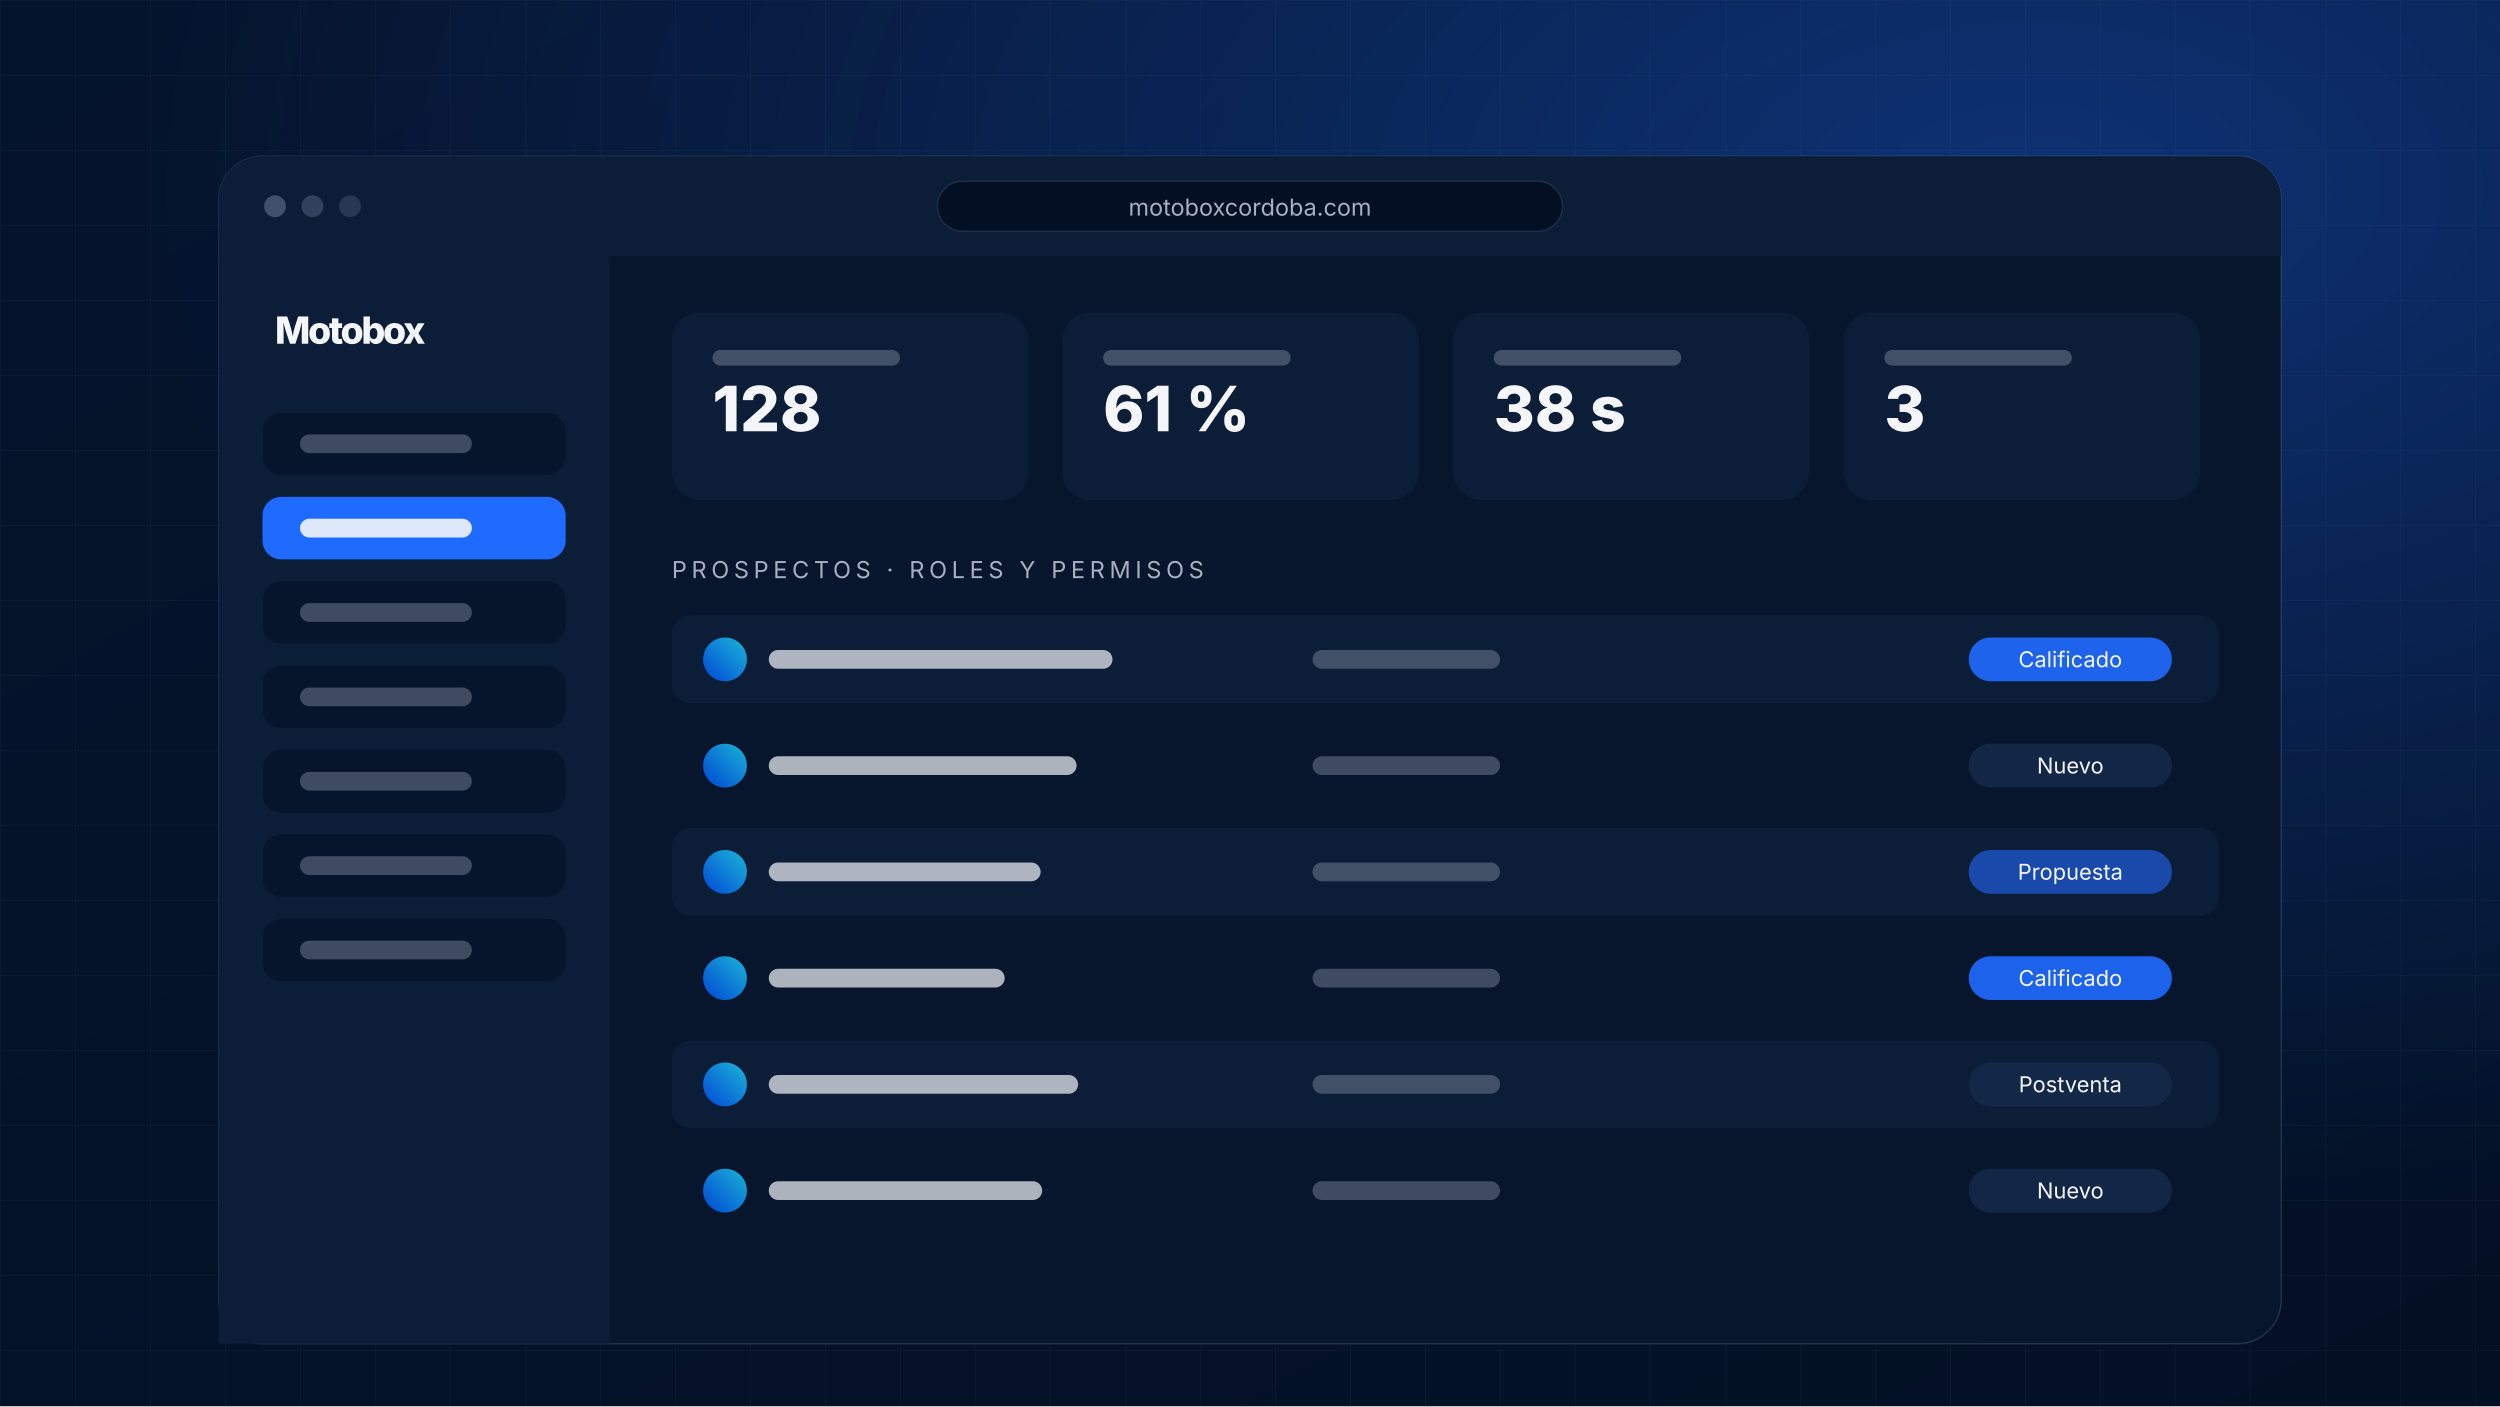
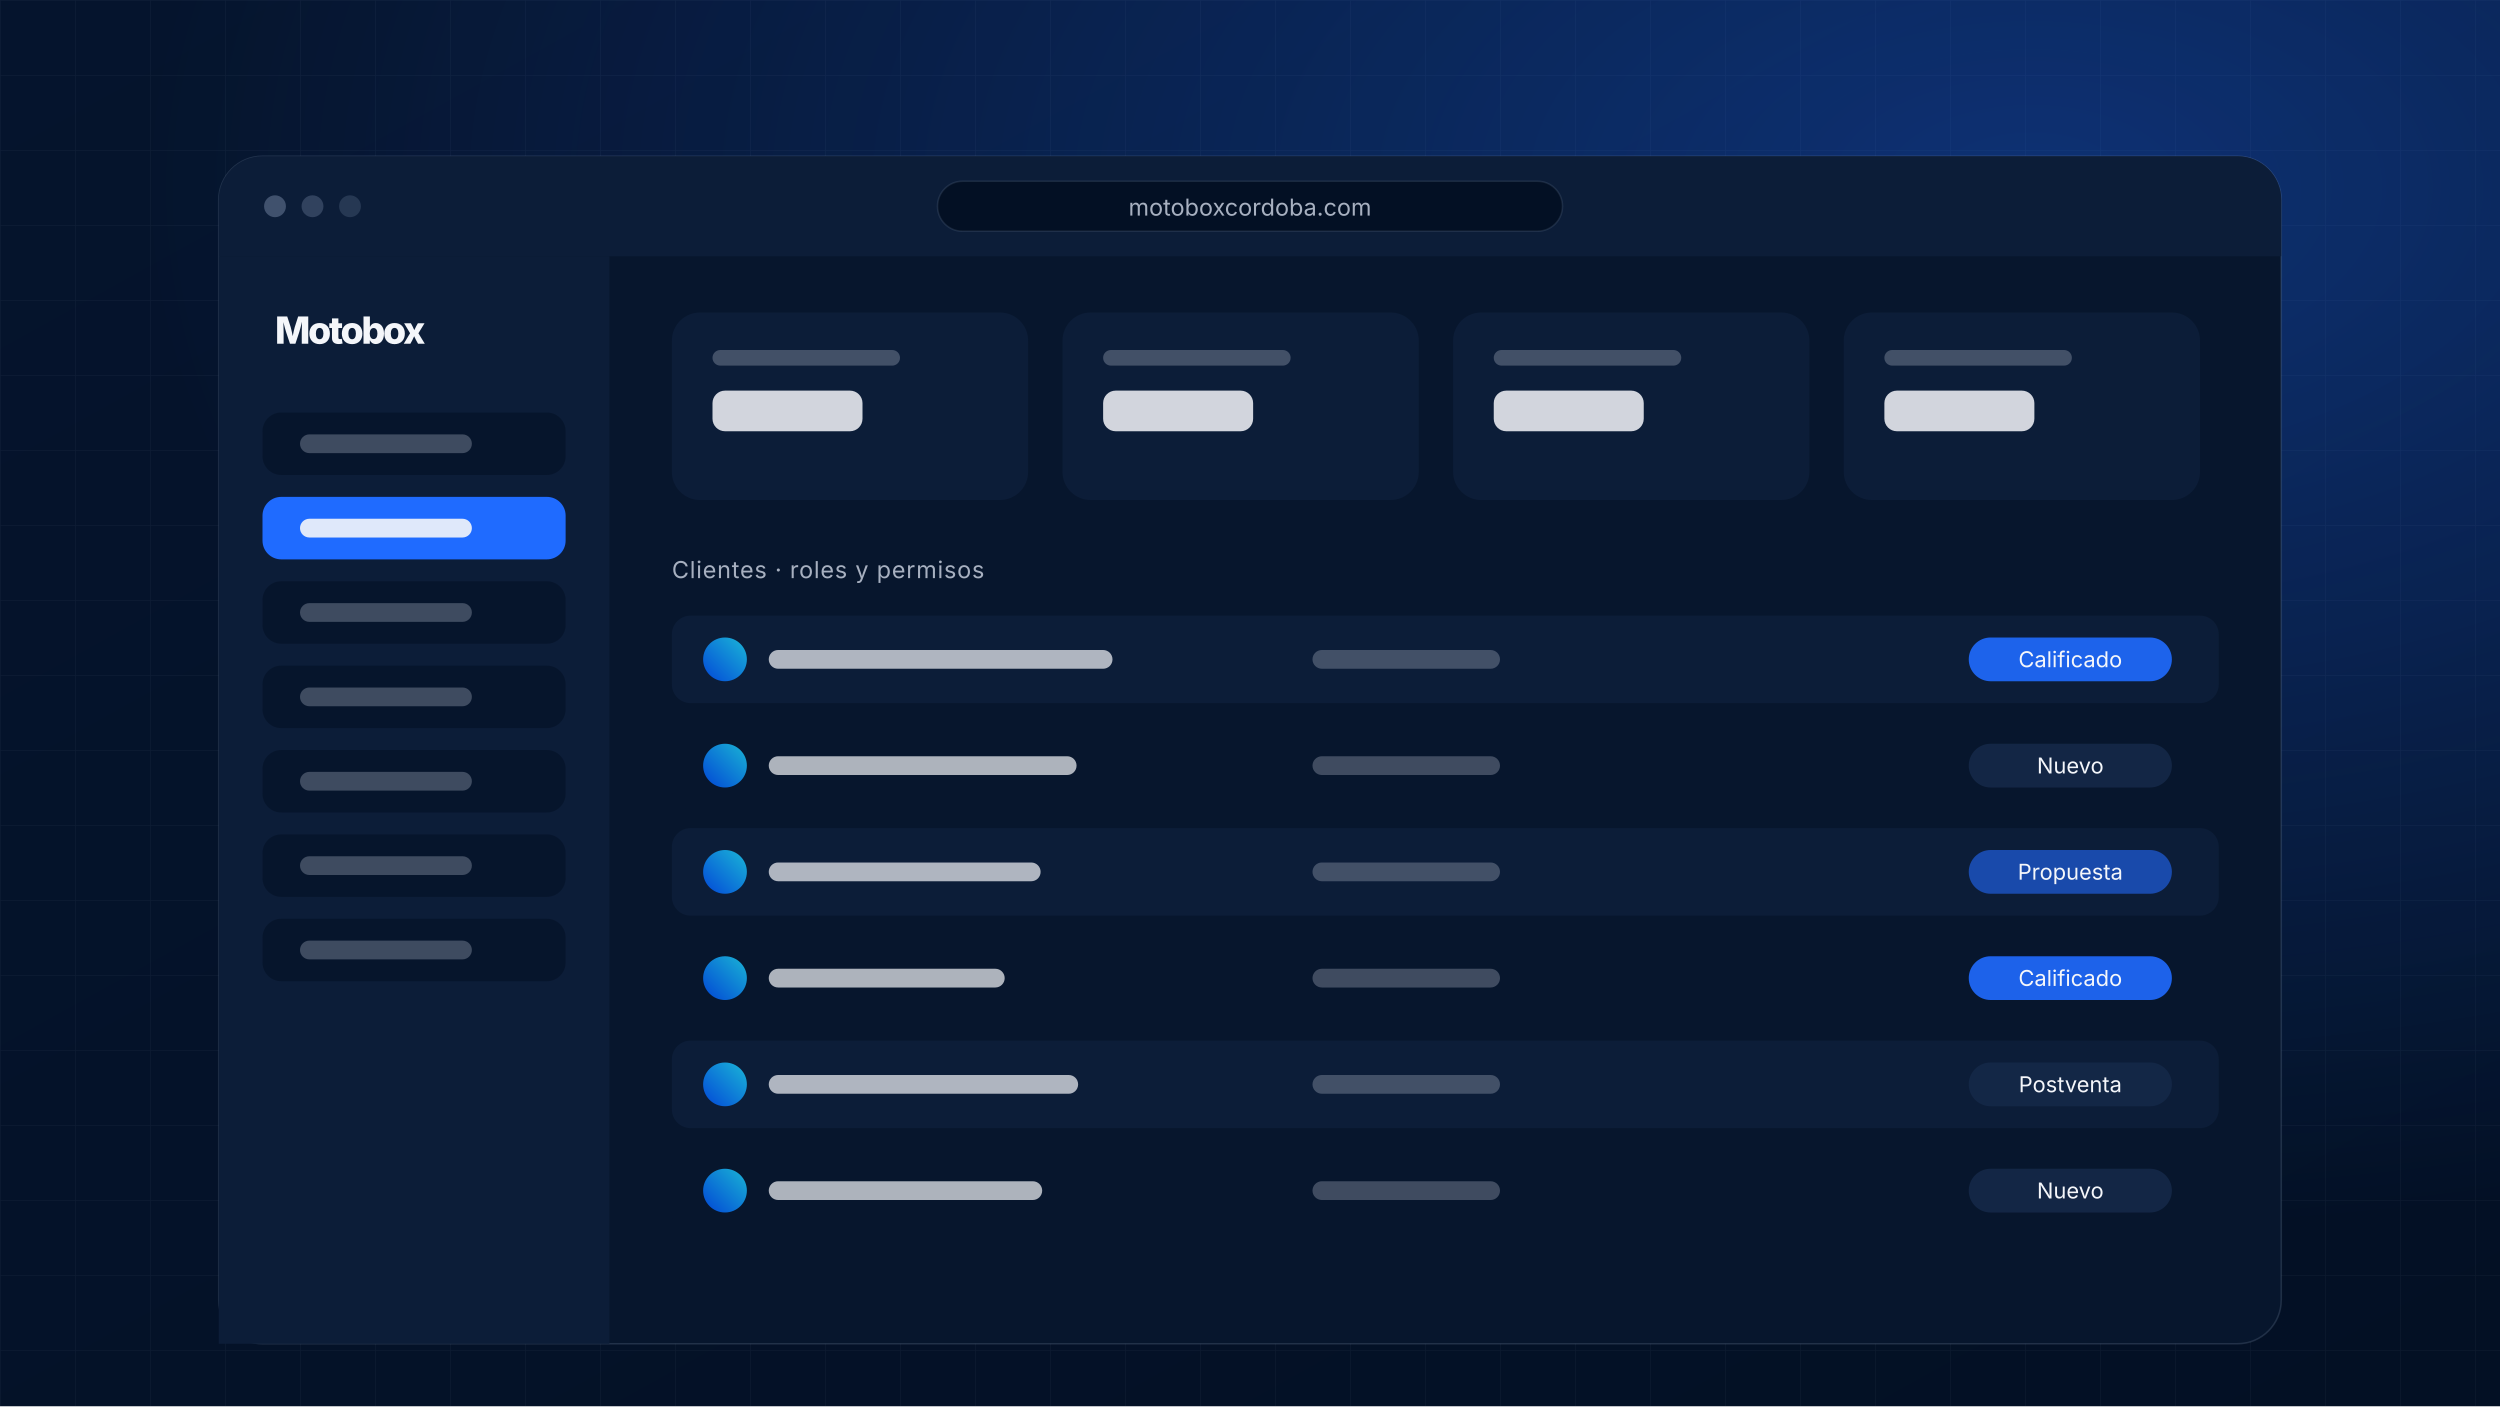
<svg xmlns="http://www.w3.org/2000/svg" viewBox="0 0 1600 900" width="1600" height="900">
  <defs>
    <radialGradient id="glow" cx="0.81" cy="0.13" r="0.75">
      <stop offset="0" stop-color="#1f6bff" stop-opacity="0.35" />
      <stop offset="1" stop-color="#1f6bff" stop-opacity="0" />
    </radialGradient>
    <linearGradient id="bg" x1="0" y1="0" x2="1" y2="1">
      <stop offset="0" stop-color="#05142d" />
      <stop offset="1" stop-color="#031024" />
    </linearGradient>
    <linearGradient id="hero" x1="0" y1="0" x2="1" y2="1">
      <stop offset="0" stop-color="#0b2a66" />
      <stop offset="1" stop-color="#0a1a3d" />
    </linearGradient>
    <linearGradient id="blue" x1="0" y1="1" x2="1" y2="0">
      <stop offset="0" stop-color="#0052ff" />
      <stop offset="1" stop-color="#1fdcff" />
    </linearGradient>
    <pattern id="grid" width="48" height="48" patternUnits="userSpaceOnUse">
      <path d="M48 0H0V48" fill="none" stroke="#a0b2d2" stroke-opacity="0.06" />
    </pattern>
  </defs>
  <rect width="1600" height="900" fill="url(#bg)" />
  <rect width="1600" height="900" fill="url(#grid)" />
  <rect width="1600" height="900" fill="url(#glow)" />
  <g transform="translate(140 100)">
    <rect width="1320" height="760" rx="28" fill="#07162d" stroke="#a0b2d2" stroke-opacity="0.18" />
    <path d="M28 0H1292a28 28 0 0 1 28 28V64H0V28A28 28 0 0 1 28 0Z" fill="#0c1d38" />
    <circle cx="36" cy="32" r="7" fill="#a0b2d2" fill-opacity="0.35" />
    <circle cx="60" cy="32" r="7" fill="#a0b2d2" fill-opacity="0.25" />
    <circle cx="84" cy="32" r="7" fill="#a0b2d2" fill-opacity="0.18" />
    <rect x="460" y="16" width="400" height="32" rx="16" fill="#031024" stroke="#a0b2d2" stroke-opacity="0.14" />
    <text x="660" y="38" text-anchor="middle" font-family="system-ui, -apple-system, 'Segoe UI', sans-serif" font-size="15" fill="#a7b0c0">motoboxcordoba.com</text>
    <g transform="translate(0 64)">
      <rect x="0" y="0" width="250" height="696" fill="#0c1d38" />
      <text x="36" y="56" font-family="system-ui, -apple-system, 'Segoe UI', sans-serif" font-weight="800" font-size="24" letter-spacing="-1.5" fill="#f4f6fa" text-anchor="start">Motobox</text>
      <rect x="28" y="100" width="194" height="40" rx="12" fill="#031024" fill-opacity="0.55" />
      <rect x="52" y="114" width="110" height="12" rx="6.0" fill="#a7b0c0" fill-opacity="0.35" />
      <rect x="28" y="154" width="194" height="40" rx="12" fill="#1f6bff" fill-opacity="1" />
      <rect x="52" y="168" width="110" height="12" rx="6.0" fill="#f4f6fa" fill-opacity="0.9" />
      <rect x="28" y="208" width="194" height="40" rx="12" fill="#031024" fill-opacity="0.55" />
      <rect x="52" y="222" width="110" height="12" rx="6.0" fill="#a7b0c0" fill-opacity="0.35" />
      <rect x="28" y="262" width="194" height="40" rx="12" fill="#031024" fill-opacity="0.55" />
      <rect x="52" y="276" width="110" height="12" rx="6.0" fill="#a7b0c0" fill-opacity="0.35" />
      <rect x="28" y="316" width="194" height="40" rx="12" fill="#031024" fill-opacity="0.55" />
      <rect x="52" y="330" width="110" height="12" rx="6.0" fill="#a7b0c0" fill-opacity="0.35" />
      <rect x="28" y="370" width="194" height="40" rx="12" fill="#031024" fill-opacity="0.55" />
      <rect x="52" y="384" width="110" height="12" rx="6.0" fill="#a7b0c0" fill-opacity="0.35" />
      <rect x="28" y="424" width="194" height="40" rx="12" fill="#031024" fill-opacity="0.55" />
      <rect x="52" y="438" width="110" height="12" rx="6.0" fill="#a7b0c0" fill-opacity="0.35" />
      <rect x="290" y="36" width="228" height="120" rx="18" fill="#0c1d38" />
-       <text x="316" y="112" font-family="system-ui, -apple-system, 'Segoe UI', sans-serif" font-weight="800" font-size="40" fill="#f4f6fa">128</text>
+       <rect x="316" y="86" width="96" height="26" rx="8" fill="#f4f6fa" fill-opacity="0.85" />
      <rect x="316" y="60" width="120" height="10" rx="5.0" fill="#a7b0c0" fill-opacity="0.35" />
      <rect x="540" y="36" width="228" height="120" rx="18" fill="#0c1d38" />
-       <text x="566" y="112" font-family="system-ui, -apple-system, 'Segoe UI', sans-serif" font-weight="800" font-size="40" fill="#f4f6fa">61 %</text>
+       <rect x="566" y="86" width="96" height="26" rx="8" fill="#f4f6fa" fill-opacity="0.85" />
      <rect x="566" y="60" width="120" height="10" rx="5.0" fill="#a7b0c0" fill-opacity="0.35" />
      <rect x="790" y="36" width="228" height="120" rx="18" fill="#0c1d38" />
-       <text x="816" y="112" font-family="system-ui, -apple-system, 'Segoe UI', sans-serif" font-weight="800" font-size="40" fill="#f4f6fa">38 s</text>
+       <rect x="816" y="86" width="96" height="26" rx="8" fill="#f4f6fa" fill-opacity="0.85" />
      <rect x="816" y="60" width="120" height="10" rx="5.0" fill="#a7b0c0" fill-opacity="0.35" />
      <rect x="1040" y="36" width="228" height="120" rx="18" fill="#0c1d38" />
-       <text x="1066" y="112" font-family="system-ui, -apple-system, 'Segoe UI', sans-serif" font-weight="800" font-size="40" fill="#f4f6fa">3</text>
+       <rect x="1066" y="86" width="96" height="26" rx="8" fill="#f4f6fa" fill-opacity="0.85" />
      <rect x="1066" y="60" width="120" height="10" rx="5.0" fill="#a7b0c0" fill-opacity="0.35" />
-       <text x="290" y="206" font-family="system-ui, -apple-system, 'Segoe UI', sans-serif" font-size="15" letter-spacing="3" fill="#a7b0c0">PROSPECTOS · ROLES Y PERMISOS</text>
+       <text x="290" y="206" font-family="system-ui, -apple-system, 'Segoe UI', sans-serif" font-size="15" letter-spacing="0.5" fill="#a7b0c0">Clientes · roles y permisos</text>
      <rect x="290" y="230" width="990" height="56" rx="12" fill="#0c1d38" />
      <circle cx="324" cy="258" r="14" fill="url(#blue)" fill-opacity="0.8" />
      <rect x="352" y="252" width="220" height="12" rx="6.0" fill="#f4f6fa" fill-opacity="0.7" />
      <rect x="700" y="252" width="120" height="12" rx="6.0" fill="#a7b0c0" fill-opacity="0.35" />
      <rect x="1120" y="244" width="130" height="28" rx="14" fill="#1f6bff" fill-opacity="0.9" />
      <text x="1185" y="263" text-anchor="middle" font-family="system-ui, -apple-system, 'Segoe UI', sans-serif" font-size="14" fill="#f4f6fa">Calificado</text>
      <rect x="290" y="298" width="990" height="56" rx="12" fill="#07162d" />
      <circle cx="324" cy="326" r="14" fill="url(#blue)" fill-opacity="0.8" />
      <rect x="352" y="320" width="197" height="12" rx="6.0" fill="#f4f6fa" fill-opacity="0.7" />
      <rect x="700" y="320" width="120" height="12" rx="6.0" fill="#a7b0c0" fill-opacity="0.35" />
      <rect x="1120" y="312" width="130" height="28" rx="14" fill="#142849" fill-opacity="0.9" />
      <text x="1185" y="331" text-anchor="middle" font-family="system-ui, -apple-system, 'Segoe UI', sans-serif" font-size="14" fill="#f4f6fa">Nuevo</text>
      <rect x="290" y="366" width="990" height="56" rx="12" fill="#0c1d38" />
      <circle cx="324" cy="394" r="14" fill="url(#blue)" fill-opacity="0.8" />
      <rect x="352" y="388" width="174" height="12" rx="6.0" fill="#f4f6fa" fill-opacity="0.7" />
      <rect x="700" y="388" width="120" height="12" rx="6.0" fill="#a7b0c0" fill-opacity="0.35" />
      <rect x="1120" y="380" width="130" height="28" rx="14" fill="#1b4fb8" fill-opacity="0.9" />
      <text x="1185" y="399" text-anchor="middle" font-family="system-ui, -apple-system, 'Segoe UI', sans-serif" font-size="14" fill="#f4f6fa">Propuesta</text>
      <rect x="290" y="434" width="990" height="56" rx="12" fill="#07162d" />
      <circle cx="324" cy="462" r="14" fill="url(#blue)" fill-opacity="0.8" />
      <rect x="352" y="456" width="151" height="12" rx="6.0" fill="#f4f6fa" fill-opacity="0.7" />
      <rect x="700" y="456" width="120" height="12" rx="6.0" fill="#a7b0c0" fill-opacity="0.35" />
      <rect x="1120" y="448" width="130" height="28" rx="14" fill="#1f6bff" fill-opacity="0.9" />
      <text x="1185" y="467" text-anchor="middle" font-family="system-ui, -apple-system, 'Segoe UI', sans-serif" font-size="14" fill="#f4f6fa">Calificado</text>
      <rect x="290" y="502" width="990" height="56" rx="12" fill="#0c1d38" />
      <circle cx="324" cy="530" r="14" fill="url(#blue)" fill-opacity="0.8" />
      <rect x="352" y="524" width="198" height="12" rx="6.0" fill="#f4f6fa" fill-opacity="0.7" />
      <rect x="700" y="524" width="120" height="12" rx="6.0" fill="#a7b0c0" fill-opacity="0.35" />
      <rect x="1120" y="516" width="130" height="28" rx="14" fill="#142849" fill-opacity="0.9" />
      <text x="1185" y="535" text-anchor="middle" font-family="system-ui, -apple-system, 'Segoe UI', sans-serif" font-size="14" fill="#f4f6fa">Postventa</text>
      <rect x="290" y="570" width="990" height="56" rx="12" fill="#07162d" />
      <circle cx="324" cy="598" r="14" fill="url(#blue)" fill-opacity="0.8" />
      <rect x="352" y="592" width="175" height="12" rx="6.0" fill="#f4f6fa" fill-opacity="0.7" />
      <rect x="700" y="592" width="120" height="12" rx="6.0" fill="#a7b0c0" fill-opacity="0.35" />
      <rect x="1120" y="584" width="130" height="28" rx="14" fill="#142849" fill-opacity="0.9" />
      <text x="1185" y="603" text-anchor="middle" font-family="system-ui, -apple-system, 'Segoe UI', sans-serif" font-size="14" fill="#f4f6fa">Nuevo</text>
    </g>
  </g>
</svg>
